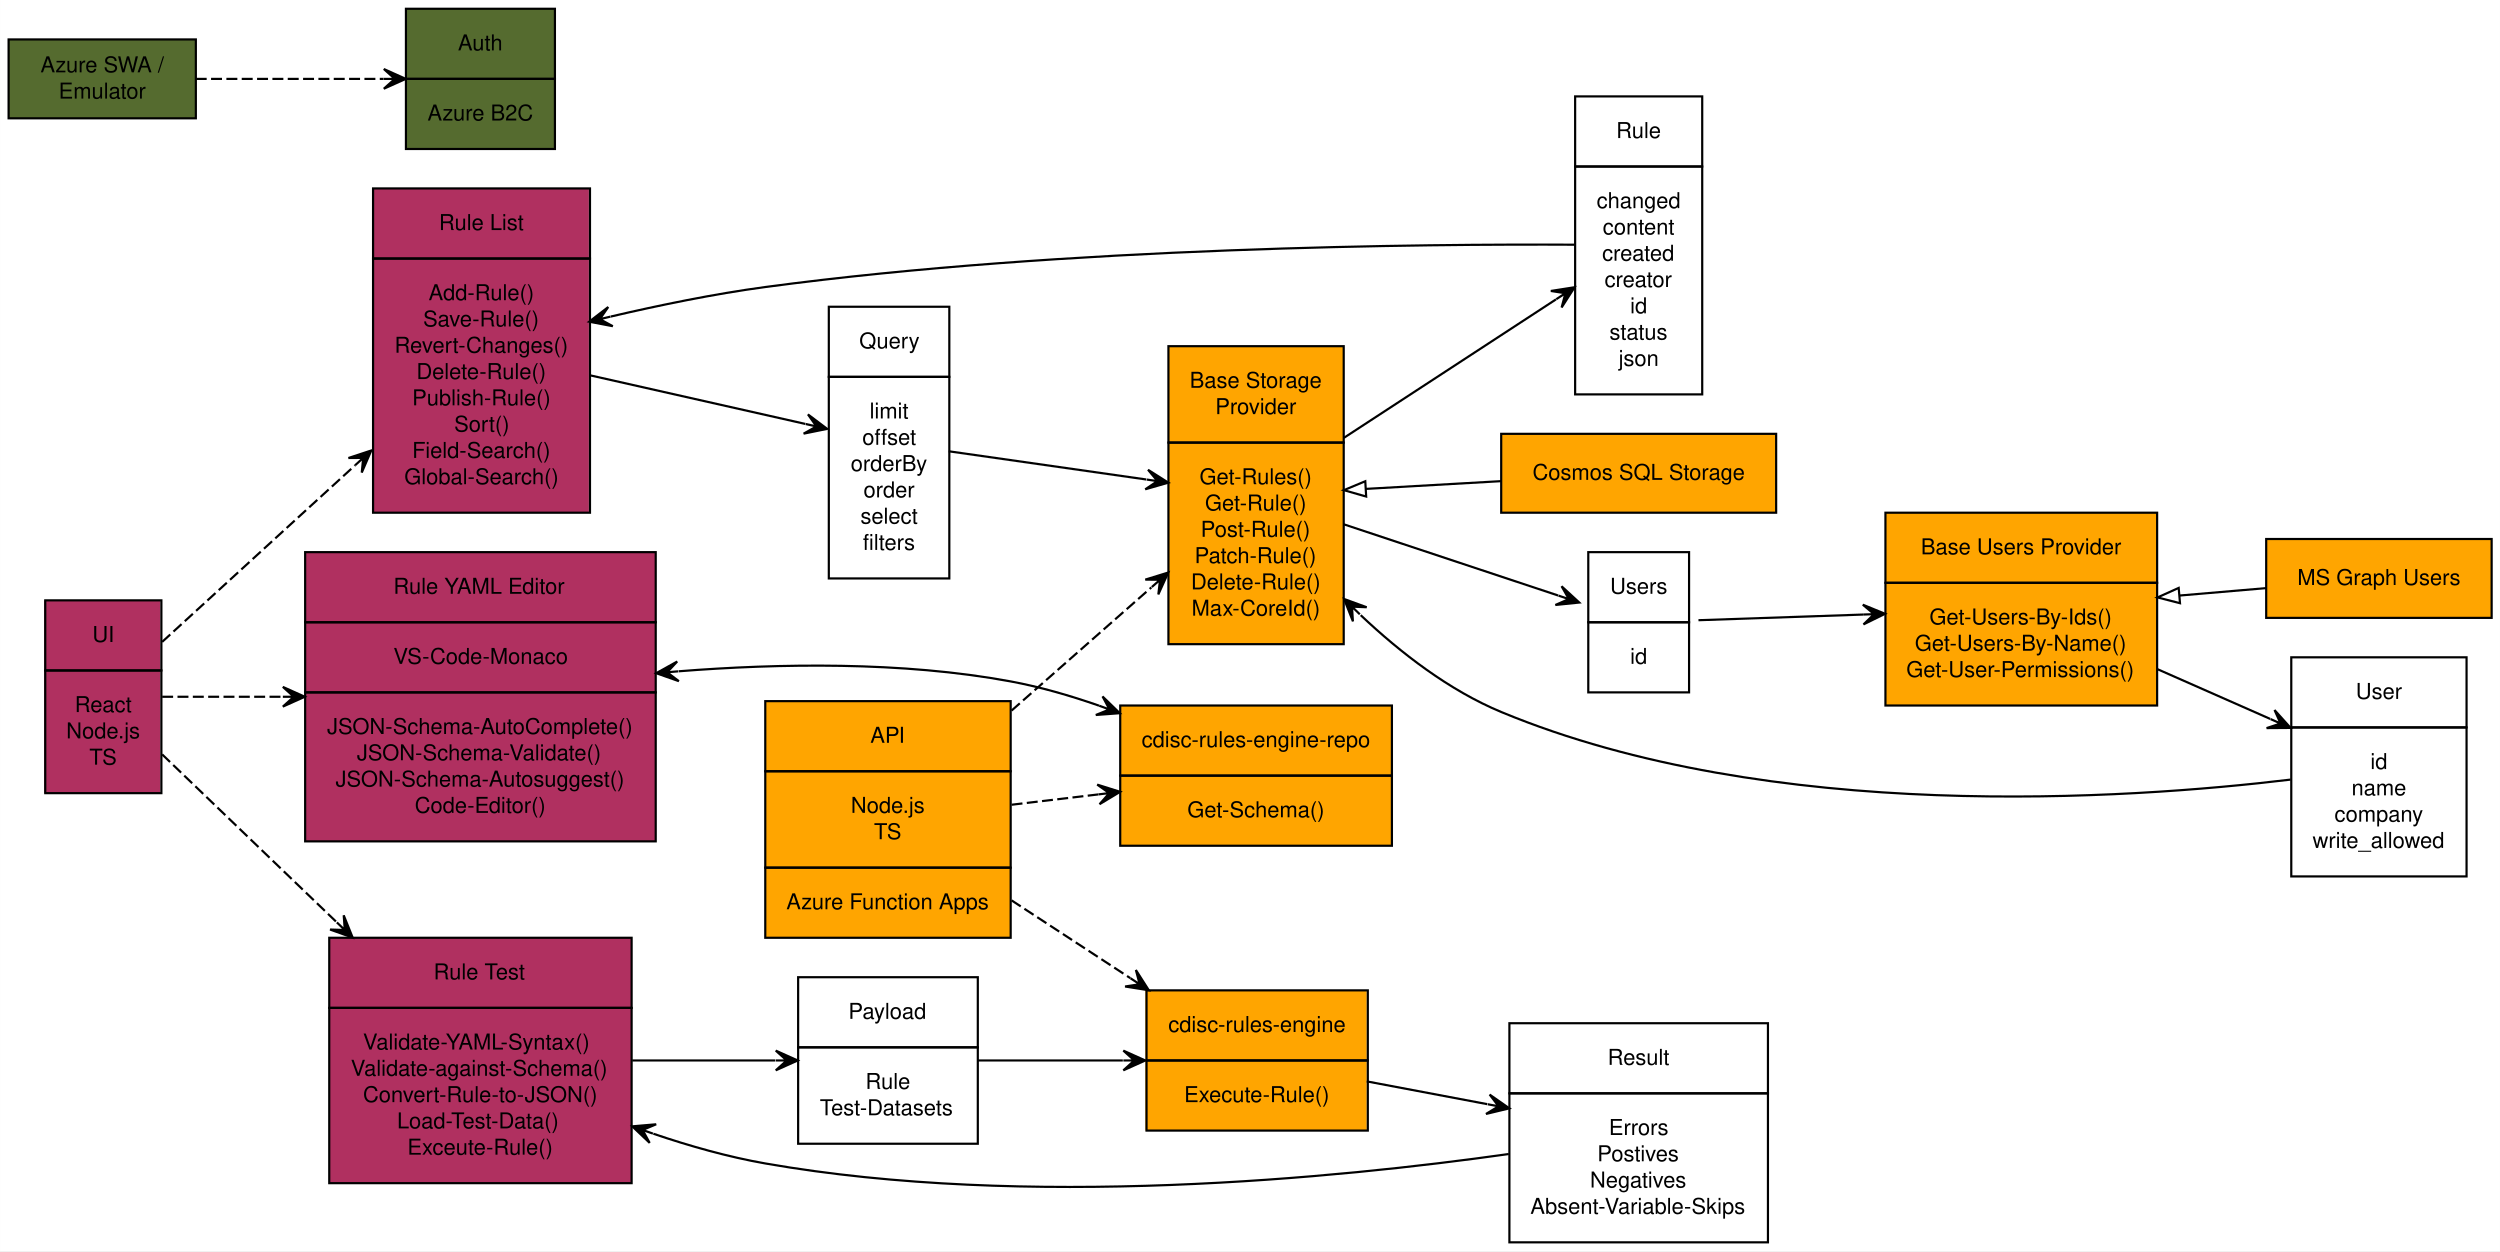
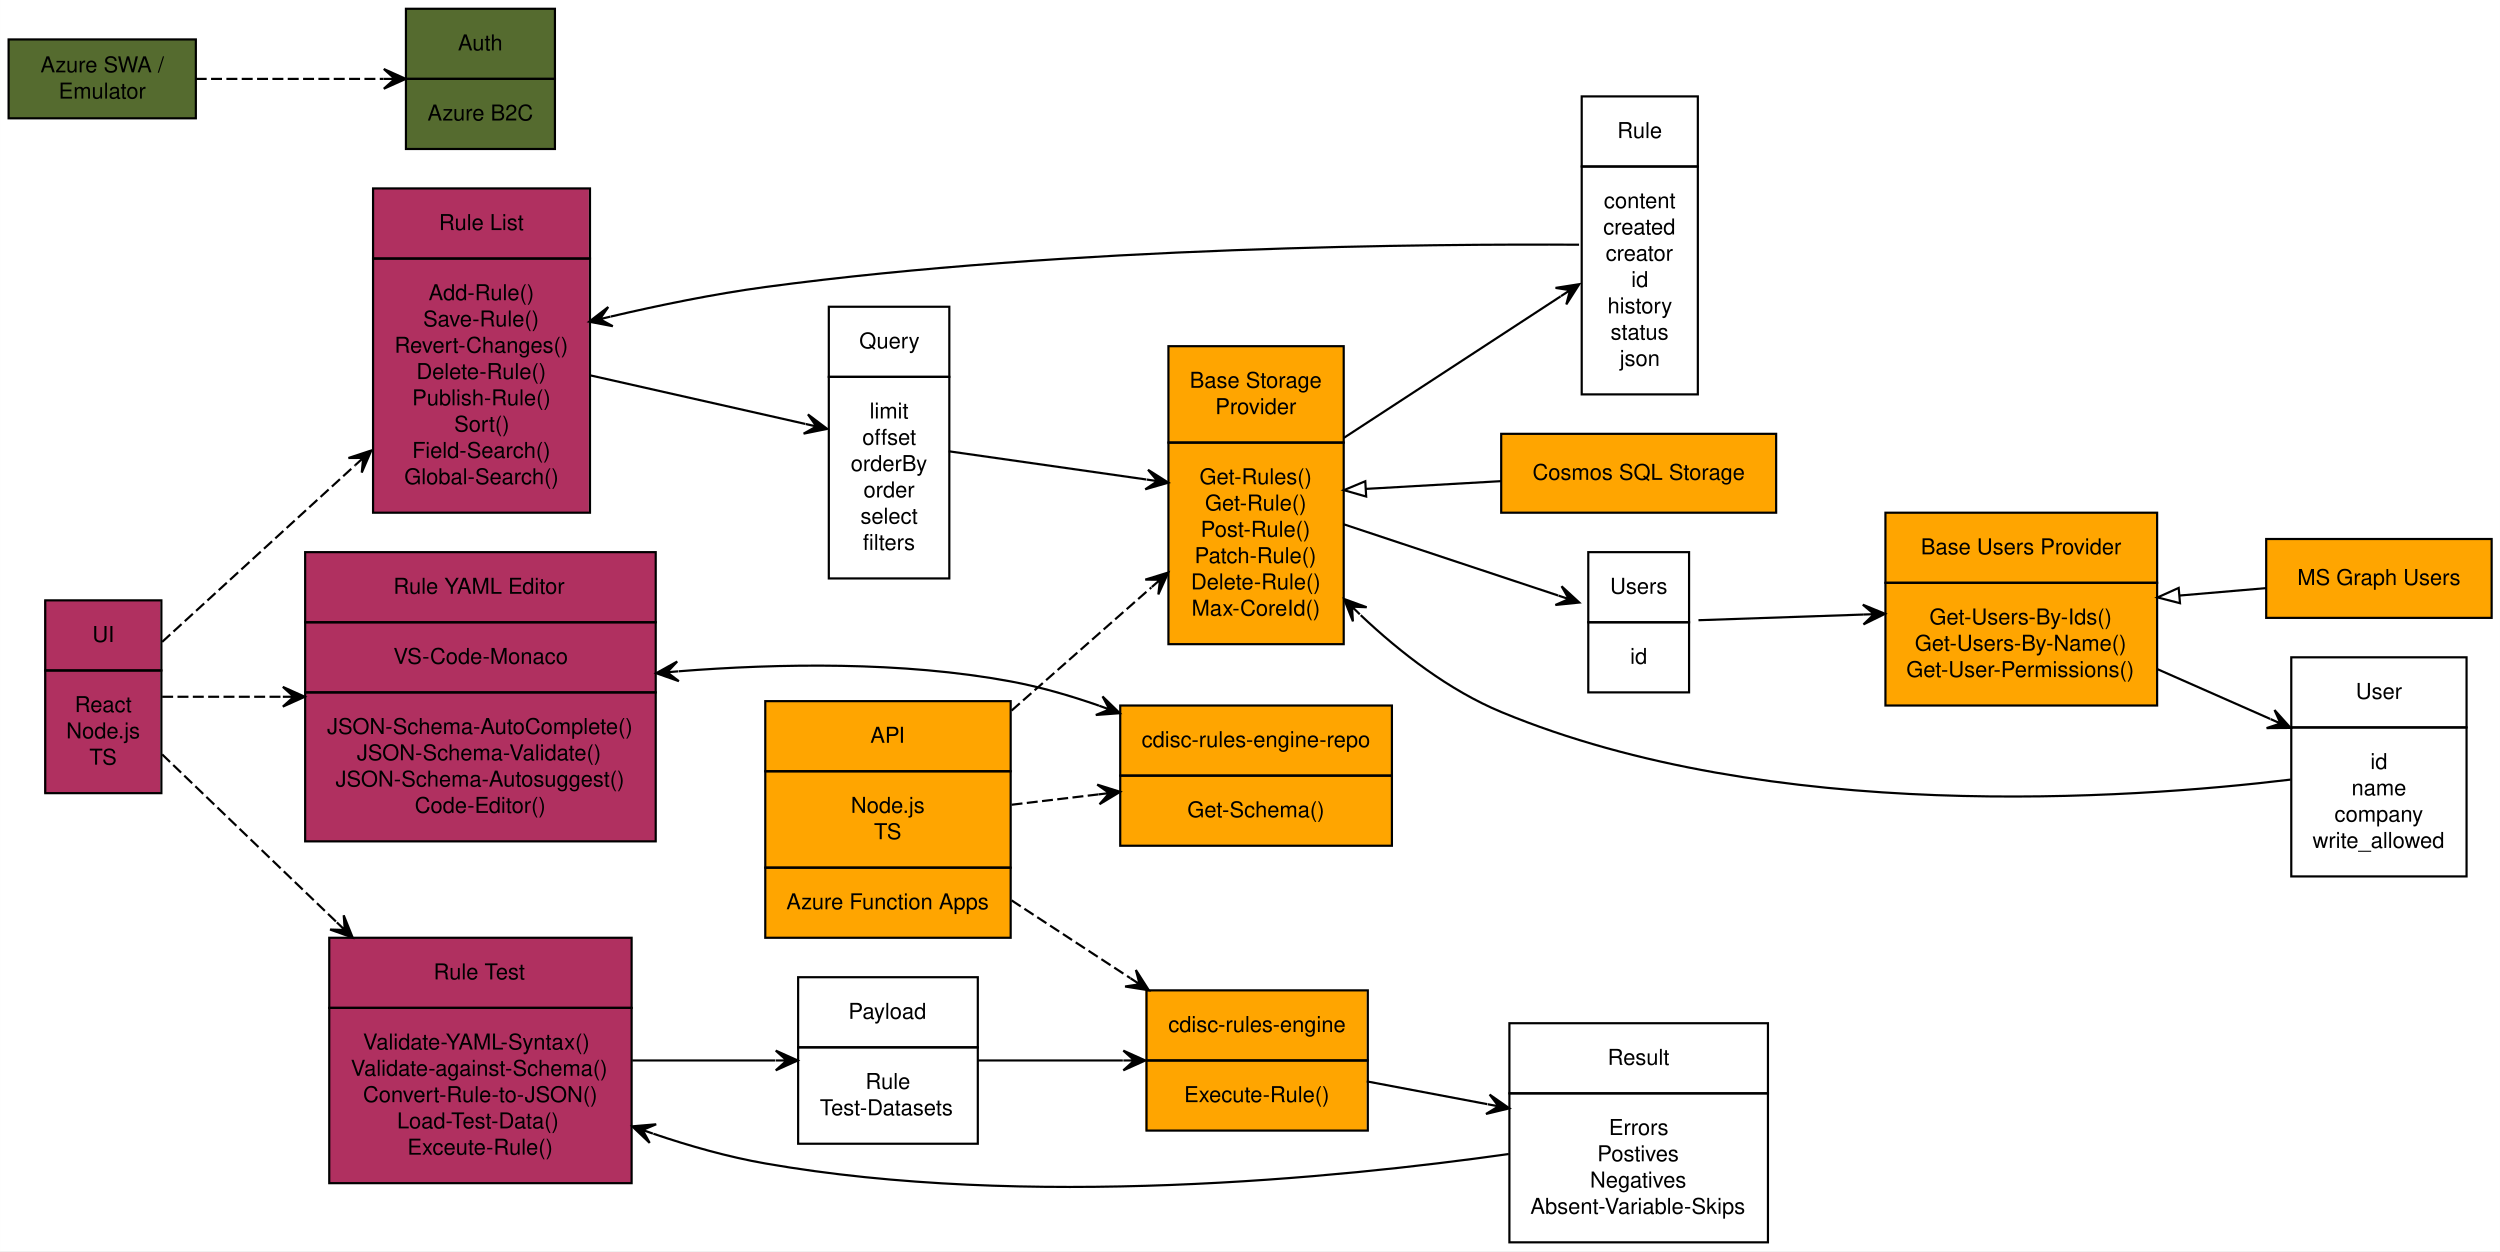
<svg xmlns="http://www.w3.org/2000/svg" width="1141pt" height="571pt" viewBox="0.00 0.00 1140.92 571.00">
  <g id="graph0" class="graph" transform="scale(1 1) rotate(0) translate(4 567)">
    <polygon fill="#ffffff" stroke="transparent" points="-4,4 -4,-567 1136.922,-567 1136.922,4 -4,4" />
    <g id="node1" class="node">
      <polygon fill="#b03060" stroke="transparent" points="16.115,-205 16.115,-293 69.115,-293 69.115,-205 16.115,-205" />
      <polygon fill="none" stroke="#000000" points="16.615,-261 16.615,-293 69.615,-293 69.615,-261 16.615,-261" />
      <text text-anchor="start" x="38.116" y="-274" font-family="Helvetica,sans-Serif" font-size="10.00" fill="#000000">UI</text>
      <polygon fill="none" stroke="#000000" points="16.615,-205 16.615,-261 69.615,-261 69.615,-205 16.615,-205" />
      <text text-anchor="start" x="30.057" y="-242" font-family="Helvetica,sans-Serif" font-size="10.00" fill="#000000">React</text>
      <text text-anchor="start" x="26.168" y="-230" font-family="Helvetica,sans-Serif" font-size="10.00" fill="#000000">Node.js</text>
      <text text-anchor="start" x="36.726" y="-218" font-family="Helvetica,sans-Serif" font-size="10.00" fill="#000000">TS</text>
    </g>
    <g id="node2" class="node">
      <polygon fill="#b03060" stroke="transparent" points="165.73,-333 165.73,-481 264.73,-481 264.73,-333 165.73,-333" />
      <polygon fill="none" stroke="#000000" points="166.23,-449 166.23,-481 265.23,-481 265.23,-449 166.23,-449" />
      <text text-anchor="start" x="196.284" y="-462" font-family="Helvetica,sans-Serif" font-size="10.00" fill="#000000">Rule List</text>
      <polygon fill="none" stroke="#000000" points="166.23,-333 166.23,-449 265.23,-449 265.23,-333 166.23,-333" />
      <text text-anchor="start" x="191.565" y="-430" font-family="Helvetica,sans-Serif" font-size="10.00" fill="#000000">Add-Rule()</text>
      <text text-anchor="start" x="189.065" y="-418" font-family="Helvetica,sans-Serif" font-size="10.00" fill="#000000">Save-Rule()</text>
      <text text-anchor="start" x="176.007" y="-406" font-family="Helvetica,sans-Serif" font-size="10.00" fill="#000000">Revert-Changes()</text>
      <text text-anchor="start" x="186.012" y="-394" font-family="Helvetica,sans-Serif" font-size="10.00" fill="#000000">Delete-Rule()</text>
      <text text-anchor="start" x="184.066" y="-382" font-family="Helvetica,sans-Serif" font-size="10.00" fill="#000000">Publish-Rule()</text>
      <text text-anchor="start" x="203.233" y="-370" font-family="Helvetica,sans-Serif" font-size="10.00" fill="#000000">Sort()</text>
      <text text-anchor="start" x="184.066" y="-358" font-family="Helvetica,sans-Serif" font-size="10.00" fill="#000000">Field-Search()</text>
      <text text-anchor="start" x="180.452" y="-346" font-family="Helvetica,sans-Serif" font-size="10.00" fill="#000000">Global-Search()</text>
    </g>
    <g id="edge1" class="edge">
      <path fill="none" stroke="#000000" stroke-dasharray="5,2" d="M69.966,-274.036C93.541,-295.614 128.356,-327.482 157.993,-354.61" />
      <polygon fill="#000000" stroke="#000000" points="165.407,-361.395 154.992,-357.963 161.718,-358.019 158.03,-354.643 158.03,-354.643 158.03,-354.643 161.718,-358.019 161.069,-351.324 165.407,-361.395 165.407,-361.395" />
    </g>
    <g id="node3" class="node">
      <polygon fill="#b03060" stroke="transparent" points="135.23,-183 135.23,-315 295.23,-315 295.23,-183 135.23,-183" />
      <polygon fill="none" stroke="#000000" points="135.23,-283 135.23,-315 295.23,-315 295.23,-283 135.23,-283" />
      <text text-anchor="start" x="175.503" y="-296" font-family="Helvetica,sans-Serif" font-size="10.00" fill="#000000">Rule YAML Editor</text>
      <polygon fill="none" stroke="#000000" points="135.23,-251 135.23,-283 295.23,-283 295.23,-251 135.23,-251" />
      <text text-anchor="start" x="175.501" y="-264" font-family="Helvetica,sans-Serif" font-size="10.00" fill="#000000">VS-Code-Monaco</text>
      <polygon fill="none" stroke="#000000" points="135.23,-183 135.23,-251 295.23,-251 295.23,-183 135.23,-183" />
      <text text-anchor="start" x="145.227" y="-232" font-family="Helvetica,sans-Serif" font-size="10.00" fill="#000000">JSON-Schema-AutoComplete()</text>
      <text text-anchor="start" x="158.84" y="-220" font-family="Helvetica,sans-Serif" font-size="10.00" fill="#000000">JSON-Schema-Validate()</text>
      <text text-anchor="start" x="149.111" y="-208" font-family="Helvetica,sans-Serif" font-size="10.00" fill="#000000">JSON-Schema-Autosuggest()</text>
      <text text-anchor="start" x="185.232" y="-196" font-family="Helvetica,sans-Serif" font-size="10.00" fill="#000000">Code-Editor()</text>
    </g>
    <g id="edge2" class="edge">
      <path fill="none" stroke="#000000" stroke-dasharray="5,2" d="M69.966,-249C85.093,-249 104.847,-249 124.892,-249" />
      <polygon fill="#000000" stroke="#000000" points="135.055,-249 125.056,-253.5 130.055,-249 125.055,-249 125.055,-249 125.055,-249 130.055,-249 125.055,-244.5 135.055,-249 135.055,-249" />
    </g>
    <g id="node4" class="node">
      <polygon fill="#b03060" stroke="transparent" points="146.23,-27 146.23,-139 284.23,-139 284.23,-27 146.23,-27" />
      <polygon fill="none" stroke="#000000" points="146.23,-107 146.23,-139 284.23,-139 284.23,-107 146.23,-107" />
      <text text-anchor="start" x="193.839" y="-120" font-family="Helvetica,sans-Serif" font-size="10.00" fill="#000000">Rule Test</text>
      <polygon fill="none" stroke="#000000" points="146.23,-27 146.23,-107 284.23,-107 284.23,-27 146.23,-27" />
      <text text-anchor="start" x="161.615" y="-88" font-family="Helvetica,sans-Serif" font-size="10.00" fill="#000000">Validate-YAML-Syntax()</text>
      <text text-anchor="start" x="156.056" y="-76" font-family="Helvetica,sans-Serif" font-size="10.00" fill="#000000">Validate-against-Schema()</text>
      <text text-anchor="start" x="161.625" y="-64" font-family="Helvetica,sans-Serif" font-size="10.00" fill="#000000">Convert-Rule-to-JSON()</text>
      <text text-anchor="start" x="177.173" y="-52" font-family="Helvetica,sans-Serif" font-size="10.00" fill="#000000">Load-Test-Data()</text>
      <text text-anchor="start" x="181.896" y="-40" font-family="Helvetica,sans-Serif" font-size="10.00" fill="#000000">Exceute-Rule()</text>
    </g>
    <g id="edge3" class="edge">
      <path fill="none" stroke="#000000" stroke-dasharray="5,2" d="M69.966,-222.697C91.347,-202.136 121.972,-172.684 149.596,-146.119" />
      <polygon fill="#000000" stroke="#000000" points="156.921,-139.074 152.833,-149.25 153.317,-142.54 149.713,-146.006 149.713,-146.006 149.713,-146.006 153.317,-142.54 146.594,-142.762 156.921,-139.074 156.921,-139.074" />
    </g>
    <g id="node16" class="node">
      <polygon fill="none" stroke="#000000" points="374.23,-395 374.23,-427 429.23,-427 429.23,-395 374.23,-395" />
      <text text-anchor="start" x="388.117" y="-408" font-family="Helvetica,sans-Serif" font-size="10.00" fill="#000000">Query</text>
      <polygon fill="none" stroke="#000000" points="374.23,-303 374.23,-395 429.23,-395 429.23,-303 374.23,-303" />
      <text text-anchor="start" x="392.848" y="-376" font-family="Helvetica,sans-Serif" font-size="10.00" fill="#000000">limit</text>
      <text text-anchor="start" x="389.502" y="-364" font-family="Helvetica,sans-Serif" font-size="10.00" fill="#000000">offset</text>
      <text text-anchor="start" x="384.228" y="-352" font-family="Helvetica,sans-Serif" font-size="10.00" fill="#000000">orderBy</text>
      <text text-anchor="start" x="390.062" y="-340" font-family="Helvetica,sans-Serif" font-size="10.00" fill="#000000">order</text>
      <text text-anchor="start" x="388.672" y="-328" font-family="Helvetica,sans-Serif" font-size="10.00" fill="#000000">select</text>
      <text text-anchor="start" x="389.788" y="-316" font-family="Helvetica,sans-Serif" font-size="10.00" fill="#000000">filters</text>
    </g>
    <g id="edge14" class="edge">
      <path fill="none" stroke="#000000" d="M265.075,-395.745C296.031,-388.755 335.183,-379.914 363.549,-373.509" />
      <polygon fill="#000000" stroke="#000000" points="373.477,-371.267 364.713,-377.859 368.599,-372.368 363.722,-373.47 363.722,-373.47 363.722,-373.47 368.599,-372.368 362.731,-369.08 373.477,-371.267 373.477,-371.267" />
    </g>
    <g id="node7" class="node">
      <polygon fill="#ffa500" stroke="transparent" points="507.23,-181 507.23,-245 631.23,-245 631.23,-181 507.23,-181" />
      <polygon fill="none" stroke="#000000" points="507.23,-213 507.23,-245 631.23,-245 631.23,-213 507.23,-213" />
      <text text-anchor="start" x="517.005" y="-226" font-family="Helvetica,sans-Serif" font-size="10.00" fill="#000000">cdisc-rules-engine-repo</text>
      <polygon fill="none" stroke="#000000" points="507.23,-181 507.23,-213 631.23,-213 631.23,-181 507.23,-181" />
      <text text-anchor="start" x="537.841" y="-194" font-family="Helvetica,sans-Serif" font-size="10.00" fill="#000000">Get-Schema()</text>
    </g>
    <g id="edge4" class="edge">
      <path fill="none" stroke="#000000" d="M305.65,-260.618C351.43,-264.231 407.666,-265.188 457.23,-256 470.578,-253.526 484.39,-249.524 497.564,-244.933" />
      <polygon fill="#000000" stroke="#000000" points="295.45,-259.755 305.794,-256.114 300.432,-260.177 305.415,-260.598 305.415,-260.598 305.415,-260.598 300.432,-260.177 305.036,-265.082 295.45,-259.755 295.45,-259.755" />
      <polygon fill="#000000" stroke="#000000" points="507.028,-241.499 499.162,-249.14 502.327,-243.204 497.627,-244.91 497.627,-244.91 497.627,-244.91 502.327,-243.204 496.092,-240.679 507.028,-241.499 507.028,-241.499" />
    </g>
    <g id="node14" class="node">
      <polygon fill="none" stroke="#000000" points="360.23,-89 360.23,-121 442.23,-121 442.23,-89 360.23,-89" />
      <text text-anchor="start" x="383.168" y="-102" font-family="Helvetica,sans-Serif" font-size="10.00" fill="#000000">Payload</text>
      <polygon fill="none" stroke="#000000" points="360.23,-45 360.23,-89 442.23,-89 442.23,-45 360.23,-45" />
      <text text-anchor="start" x="390.952" y="-70" font-family="Helvetica,sans-Serif" font-size="10.00" fill="#000000">Rule</text>
      <text text-anchor="start" x="370.115" y="-58" font-family="Helvetica,sans-Serif" font-size="10.00" fill="#000000">Test-Datasets</text>
    </g>
    <g id="edge10" class="edge">
      <path fill="none" stroke="#000000" d="M284.49,-83C306.126,-83 329.601,-83 349.786,-83" />
      <polygon fill="#000000" stroke="#000000" points="360.015,-83 350.015,-87.5 355.015,-83 350.015,-83 350.015,-83 350.015,-83 355.015,-83 350.015,-78.5 360.015,-83 360.015,-83" />
    </g>
    <g id="node5" class="node">
      <polygon fill="#ffa500" stroke="transparent" points="345.23,-139 345.23,-247 457.23,-247 457.23,-139 345.23,-139" />
      <polygon fill="none" stroke="#000000" points="345.23,-215 345.23,-247 457.23,-247 457.23,-215 345.23,-215" />
      <text text-anchor="start" x="393.171" y="-228" font-family="Helvetica,sans-Serif" font-size="10.00" fill="#000000">API</text>
      <polygon fill="none" stroke="#000000" points="345.23,-171 345.23,-215 457.23,-215 457.23,-171 345.23,-171" />
      <text text-anchor="start" x="384.283" y="-196" font-family="Helvetica,sans-Serif" font-size="10.00" fill="#000000">Node.js</text>
      <text text-anchor="start" x="394.841" y="-184" font-family="Helvetica,sans-Serif" font-size="10.00" fill="#000000">TS</text>
      <polygon fill="none" stroke="#000000" points="345.23,-139 345.23,-171 457.23,-171 457.23,-139 345.23,-139" />
      <text text-anchor="start" x="354.828" y="-152" font-family="Helvetica,sans-Serif" font-size="10.00" fill="#000000">Azure Function Apps</text>
    </g>
    <g id="node6" class="node">
      <polygon fill="#ffa500" stroke="transparent" points="518.73,-51 518.73,-115 619.73,-115 619.73,-51 518.73,-51" />
      <polygon fill="none" stroke="#000000" points="519.23,-83 519.23,-115 620.23,-115 620.23,-83 519.23,-83" />
      <text text-anchor="start" x="529.172" y="-96" font-family="Helvetica,sans-Serif" font-size="10.00" fill="#000000">cdisc-rules-engine</text>
      <polygon fill="none" stroke="#000000" points="519.23,-51 519.23,-83 620.23,-83 620.23,-51 519.23,-51" />
      <text text-anchor="start" x="536.396" y="-64" font-family="Helvetica,sans-Serif" font-size="10.00" fill="#000000">Execute-Rule()</text>
    </g>
    <g id="edge5" class="edge">
      <path fill="none" stroke="#000000" stroke-dasharray="5,2" d="M457.639,-156.066C475.088,-144.641 494.323,-132.046 511.838,-120.578" />
      <polygon fill="#000000" stroke="#000000" points="520.282,-115.049 514.381,-124.292 516.099,-117.788 511.916,-120.527 511.916,-120.527 511.916,-120.527 516.099,-117.788 509.451,-116.762 520.282,-115.049 520.282,-115.049" />
    </g>
    <g id="edge6" class="edge">
      <path fill="none" stroke="#000000" stroke-dasharray="5,2" d="M457.639,-199.715C470.324,-201.226 483.954,-202.848 497.181,-204.423" />
      <polygon fill="#000000" stroke="#000000" points="507.194,-205.615 496.732,-208.901 502.229,-205.024 497.264,-204.433 497.264,-204.433 497.264,-204.433 502.229,-205.024 497.796,-199.964 507.194,-205.615 507.194,-205.615" />
    </g>
    <g id="node8" class="node">
      <polygon fill="#ffa500" stroke="transparent" points="529.23,-273 529.23,-409 609.23,-409 609.23,-273 529.23,-273" />
      <polygon fill="none" stroke="#000000" points="529.23,-365 529.23,-409 609.23,-409 609.23,-365 529.23,-365" />
      <text text-anchor="start" x="538.941" y="-390" font-family="Helvetica,sans-Serif" font-size="10.00" fill="#000000">Base Storage</text>
      <text text-anchor="start" x="550.619" y="-378" font-family="Helvetica,sans-Serif" font-size="10.00" fill="#000000">Provider</text>
      <polygon fill="none" stroke="#000000" points="529.23,-273 529.23,-365 609.23,-365 609.23,-273 529.23,-273" />
      <text text-anchor="start" x="543.4" y="-346" font-family="Helvetica,sans-Serif" font-size="10.00" fill="#000000">Get-Rules()</text>
      <text text-anchor="start" x="545.9" y="-334" font-family="Helvetica,sans-Serif" font-size="10.00" fill="#000000">Get-Rule()</text>
      <text text-anchor="start" x="543.955" y="-322" font-family="Helvetica,sans-Serif" font-size="10.00" fill="#000000">Post-Rule()</text>
      <text text-anchor="start" x="541.176" y="-310" font-family="Helvetica,sans-Serif" font-size="10.00" fill="#000000">Patch-Rule()</text>
      <text text-anchor="start" x="539.511" y="-298" font-family="Helvetica,sans-Serif" font-size="10.00" fill="#000000">Delete-Rule()</text>
      <text text-anchor="start" x="539.79" y="-286" font-family="Helvetica,sans-Serif" font-size="10.00" fill="#000000">Max-CoreId()</text>
    </g>
    <g id="edge7" class="edge">
      <path fill="none" stroke="#000000" stroke-dasharray="5,2" d="M457.639,-242.694C478.341,-260.931 501.557,-281.384 521.431,-298.891" />
      <polygon fill="#000000" stroke="#000000" points="529.155,-305.696 518.677,-302.462 525.403,-302.391 521.651,-299.085 521.651,-299.085 521.651,-299.085 525.403,-302.391 524.626,-295.709 529.155,-305.696 529.155,-305.696" />
    </g>
    <g id="node15" class="node">
      <polygon fill="none" stroke="#000000" points="684.852,-68 684.852,-100 802.852,-100 802.852,-68 684.852,-68" />
      <text text-anchor="start" x="729.684" y="-81" font-family="Helvetica,sans-Serif" font-size="10.00" fill="#000000">Result</text>
      <polygon fill="none" stroke="#000000" points="684.852,0 684.852,-68 802.852,-68 802.852,0 684.852,0" />
      <text text-anchor="start" x="730.245" y="-49" font-family="Helvetica,sans-Serif" font-size="10.00" fill="#000000">Errors</text>
      <text text-anchor="start" x="724.96" y="-37" font-family="Helvetica,sans-Serif" font-size="10.00" fill="#000000">Postives</text>
      <text text-anchor="start" x="721.625" y="-25" font-family="Helvetica,sans-Serif" font-size="10.00" fill="#000000">Negatives</text>
      <text text-anchor="start" x="694.401" y="-13" font-family="Helvetica,sans-Serif" font-size="10.00" fill="#000000">Absent-Variable-Skips</text>
    </g>
    <g id="edge12" class="edge">
      <path fill="none" stroke="#000000" d="M619.738,-73.455C636.906,-70.211 656.397,-66.527 674.763,-63.056" />
      <polygon fill="#000000" stroke="#000000" points="684.828,-61.154 675.838,-67.433 679.915,-62.083 675.002,-63.011 675.002,-63.011 675.002,-63.011 679.915,-62.083 674.166,-58.59 684.828,-61.154 684.828,-61.154" />
    </g>
    <g id="node9" class="node">
      <polygon fill="#ffa500" stroke="#000000" points="806.596,-369 681.108,-369 681.108,-333 806.596,-333 806.596,-369" />
      <text text-anchor="middle" x="743.852" y="-348" font-family="Helvetica,sans-Serif" font-size="10.00" fill="#000000">Cosmos SQL Storage</text>
    </g>
    <g id="edge8" class="edge">
      <path fill="none" stroke="#000000" d="M619.346,-343.87C638.577,-344.971 660.769,-346.242 681.044,-347.403" />
      <polygon fill="none" stroke="#000000" points="619.476,-340.372 609.292,-343.294 619.075,-347.36 619.476,-340.372" />
    </g>
    <g id="node17" class="node">
-       <polygon fill="none" stroke="#000000" points="714.852,-491 714.852,-523 772.852,-523 772.852,-491 714.852,-491" />
-       <text text-anchor="start" x="733.574" y="-504" font-family="Helvetica,sans-Serif" font-size="10.00" fill="#000000">Rule</text>
-       <polygon fill="none" stroke="#000000" points="714.852,-387 714.852,-491 772.852,-491 772.852,-387 714.852,-387" />
-       <text text-anchor="start" x="724.675" y="-472" font-family="Helvetica,sans-Serif" font-size="10.00" fill="#000000">changed</text>
-       <text text-anchor="start" x="727.455" y="-460" font-family="Helvetica,sans-Serif" font-size="10.00" fill="#000000">content</text>
-       <text text-anchor="start" x="727.18" y="-448" font-family="Helvetica,sans-Serif" font-size="10.00" fill="#000000">created</text>
-       <text text-anchor="start" x="728.295" y="-436" font-family="Helvetica,sans-Serif" font-size="10.00" fill="#000000">creator</text>
-       <text text-anchor="start" x="739.963" y="-424" font-family="Helvetica,sans-Serif" font-size="10.00" fill="#000000">id</text>
-       <text text-anchor="start" x="730.514" y="-412" font-family="Helvetica,sans-Serif" font-size="10.00" fill="#000000">status</text>
-       <text text-anchor="start" x="734.683" y="-400" font-family="Helvetica,sans-Serif" font-size="10.00" fill="#000000">json</text>
+       <polygon fill="none" stroke="#000000" points="717.852,-491 717.852,-523 770.852,-523 770.852,-491 717.852,-491" />
+       <text text-anchor="start" x="734.074" y="-504" font-family="Helvetica,sans-Serif" font-size="10.00" fill="#000000">Rule</text>
+       <polygon fill="none" stroke="#000000" points="717.852,-387 717.852,-491 770.852,-491 770.852,-387 717.852,-387" />
+       <text text-anchor="start" x="727.955" y="-472" font-family="Helvetica,sans-Serif" font-size="10.00" fill="#000000">content</text>
+       <text text-anchor="start" x="727.68" y="-460" font-family="Helvetica,sans-Serif" font-size="10.00" fill="#000000">created</text>
+       <text text-anchor="start" x="728.795" y="-448" font-family="Helvetica,sans-Serif" font-size="10.00" fill="#000000">creator</text>
+       <text text-anchor="start" x="740.463" y="-436" font-family="Helvetica,sans-Serif" font-size="10.00" fill="#000000">id</text>
+       <text text-anchor="start" x="729.63" y="-424" font-family="Helvetica,sans-Serif" font-size="10.00" fill="#000000">history</text>
+       <text text-anchor="start" x="731.014" y="-412" font-family="Helvetica,sans-Serif" font-size="10.00" fill="#000000">status</text>
+       <text text-anchor="start" x="735.183" y="-400" font-family="Helvetica,sans-Serif" font-size="10.00" fill="#000000">json</text>
    </g>
    <g id="edge16" class="edge">
-       <path fill="none" stroke="#000000" d="M609.292,-367.154C638.401,-386.158 677.538,-411.708 706.098,-430.353" />
-       <polygon fill="#000000" stroke="#000000" points="714.599,-435.902 703.765,-434.204 710.412,-433.169 706.225,-430.436 706.225,-430.436 706.225,-430.436 710.412,-433.169 708.685,-426.668 714.599,-435.902 714.599,-435.902" />
+       <path fill="none" stroke="#000000" d="M609.292,-367.154C639.131,-386.634 679.507,-412.993 708.226,-431.742" />
+       <polygon fill="#000000" stroke="#000000" points="716.74,-437.3 705.907,-435.602 712.553,-434.567 708.367,-431.834 708.367,-431.834 708.367,-431.834 712.553,-434.567 710.827,-428.066 716.74,-437.3 716.74,-437.3" />
    </g>
    <g id="node18" class="node">
      <polygon fill="none" stroke="#000000" points="720.852,-283 720.852,-315 766.852,-315 766.852,-283 720.852,-283" />
      <text text-anchor="start" x="730.798" y="-296" font-family="Helvetica,sans-Serif" font-size="10.00" fill="#000000">Users</text>
      <polygon fill="none" stroke="#000000" points="720.852,-251 720.852,-283 766.852,-283 766.852,-251 720.852,-251" />
      <text text-anchor="start" x="739.963" y="-264" font-family="Helvetica,sans-Serif" font-size="10.00" fill="#000000">id</text>
    </g>
    <g id="edge18" class="edge">
      <path fill="none" stroke="#000000" d="M609.292,-327.694C638.745,-317.911 678.465,-304.718 707.106,-295.205" />
      <polygon fill="#000000" stroke="#000000" points="716.74,-292.005 708.668,-299.428 711.995,-293.581 707.25,-295.157 707.25,-295.157 707.25,-295.157 711.995,-293.581 705.832,-290.887 716.74,-292.005 716.74,-292.005" />
    </g>
    <g id="node10" class="node">
      <polygon fill="#ffa500" stroke="transparent" points="856.474,-245 856.474,-333 980.474,-333 980.474,-245 856.474,-245" />
      <polygon fill="none" stroke="#000000" points="856.474,-301 856.474,-333 980.474,-333 980.474,-301 856.474,-301" />
      <text text-anchor="start" x="872.636" y="-314" font-family="Helvetica,sans-Serif" font-size="10.00" fill="#000000">Base Users Provider</text>
      <polygon fill="none" stroke="#000000" points="856.474,-245 856.474,-301 980.474,-301 980.474,-245 856.474,-245" />
      <text text-anchor="start" x="876.536" y="-282" font-family="Helvetica,sans-Serif" font-size="10.00" fill="#000000">Get-Users-By-Ids()</text>
      <text text-anchor="start" x="869.872" y="-270" font-family="Helvetica,sans-Serif" font-size="10.00" fill="#000000">Get-Users-By-Name()</text>
      <text text-anchor="start" x="865.983" y="-258" font-family="Helvetica,sans-Serif" font-size="10.00" fill="#000000">Get-User-Permissions()</text>
    </g>
    <g id="node11" class="node">
      <polygon fill="#ffa500" stroke="#000000" points="1133.147,-321 1030.249,-321 1030.249,-285 1133.147,-285 1133.147,-321" />
      <text text-anchor="middle" x="1081.698" y="-300" font-family="Helvetica,sans-Serif" font-size="10.00" fill="#000000">MS Graph Users</text>
    </g>
    <g id="edge22" class="edge">
      <path fill="none" stroke="#000000" d="M990.753,-295.2C1004.085,-296.343 1017.753,-297.515 1030.31,-298.592" />
      <polygon fill="none" stroke="#000000" points="990.91,-291.7 980.648,-294.333 990.312,-298.675 990.91,-291.7" />
    </g>
    <g id="node19" class="node">
      <polygon fill="none" stroke="#000000" points="1041.698,-235 1041.698,-267 1121.698,-267 1121.698,-235 1041.698,-235" />
      <text text-anchor="start" x="1071.145" y="-248" font-family="Helvetica,sans-Serif" font-size="10.00" fill="#000000">User</text>
      <polygon fill="none" stroke="#000000" points="1041.698,-167 1041.698,-235 1121.698,-235 1121.698,-167 1041.698,-167" />
      <text text-anchor="start" x="1077.809" y="-216" font-family="Helvetica,sans-Serif" font-size="10.00" fill="#000000">id</text>
      <text text-anchor="start" x="1069.195" y="-204" font-family="Helvetica,sans-Serif" font-size="10.00" fill="#000000">name</text>
      <text text-anchor="start" x="1061.416" y="-192" font-family="Helvetica,sans-Serif" font-size="10.00" fill="#000000">company</text>
      <text text-anchor="start" x="1051.419" y="-180" font-family="Helvetica,sans-Serif" font-size="10.00" fill="#000000">write_allowed</text>
    </g>
    <g id="edge20" class="edge">
      <path fill="none" stroke="#000000" d="M980.648,-261.575C997.668,-254.067 1015.886,-246.03 1032.1,-238.878" />
      <polygon fill="#000000" stroke="#000000" points="1041.391,-234.78 1034.058,-242.933 1036.817,-236.798 1032.242,-238.816 1032.242,-238.816 1032.242,-238.816 1036.817,-236.798 1030.426,-234.698 1041.391,-234.78 1041.391,-234.78" />
    </g>
    <g id="node12" class="node">
      <polygon fill="#556b2f" stroke="#000000" points="85.345,-549 -.115,-549 -.115,-513 85.345,-513 85.345,-549" />
      <text text-anchor="middle" x="42.615" y="-534" font-family="Helvetica,sans-Serif" font-size="10.00" fill="#000000">Azure SWA /</text>
      <text text-anchor="middle" x="42.615" y="-522" font-family="Helvetica,sans-Serif" font-size="10.00" fill="#000000">Emulator</text>
    </g>
    <g id="node13" class="node">
      <polygon fill="#556b2f" stroke="transparent" points="181.23,-499 181.23,-563 249.23,-563 249.23,-499 181.23,-499" />
      <polygon fill="none" stroke="#000000" points="181.23,-531 181.23,-563 249.23,-563 249.23,-531 181.23,-531" />
      <text text-anchor="start" x="204.947" y="-544" font-family="Helvetica,sans-Serif" font-size="10.00" fill="#000000">Auth</text>
      <polygon fill="none" stroke="#000000" points="181.23,-499 181.23,-531 249.23,-531 249.23,-499 181.23,-499" />
      <text text-anchor="start" x="191.059" y="-512" font-family="Helvetica,sans-Serif" font-size="10.00" fill="#000000">Azure B2C</text>
    </g>
    <g id="edge9" class="edge">
      <path fill="none" stroke="#000000" stroke-dasharray="5,2" d="M85.284,-531C111.372,-531 144.68,-531 171.042,-531" />
      <polygon fill="#000000" stroke="#000000" points="181.14,-531 171.14,-535.5 176.14,-531 171.14,-531 171.14,-531 171.14,-531 176.14,-531 171.14,-526.5 181.14,-531 181.14,-531" />
    </g>
    <g id="edge11" class="edge">
      <path fill="none" stroke="#000000" d="M442.327,-83C462.202,-83 486.457,-83 508.418,-83" />
      <polygon fill="#000000" stroke="#000000" points="518.653,-83 508.653,-87.5 513.653,-83 508.653,-83 508.653,-83 508.653,-83 513.653,-83 508.653,-78.5 518.653,-83 518.653,-83" />
    </g>
    <g id="edge13" class="edge">
      <path fill="none" stroke="#000000" d="M684.562,-40.305C606.228,-29.226 464.254,-15.145 345.23,-36 328.334,-38.96 310.74,-43.931 294.154,-49.559" />
      <polygon fill="#000000" stroke="#000000" points="284.517,-52.939 292.465,-45.383 289.236,-51.284 293.954,-49.629 293.954,-49.629 293.954,-49.629 289.236,-51.284 295.443,-53.876 284.517,-52.939 284.517,-52.939" />
    </g>
    <g id="edge15" class="edge">
      <path fill="none" stroke="#000000" d="M428.972,-361.037C453.398,-357.547 489.572,-352.38 519.064,-348.167" />
      <polygon fill="#000000" stroke="#000000" points="529.187,-346.721 519.923,-352.59 524.237,-347.428 519.287,-348.135 519.287,-348.135 519.287,-348.135 524.237,-347.428 518.651,-343.68 529.187,-346.721 529.187,-346.721" />
    </g>
    <g id="edge17" class="edge">
-       <path fill="none" stroke="#000000" d="M714.688,-455.319C648.613,-455.669 482.564,-454.452 345.23,-436 321.977,-432.876 296.735,-427.673 274.734,-422.529" />
+       <path fill="none" stroke="#000000" d="M716.64,-455.308C651.937,-455.692 483.937,-454.636 345.23,-436 321.977,-432.876 296.735,-427.673 274.734,-422.529" />
      <polygon fill="#000000" stroke="#000000" points="264.872,-420.178 275.644,-418.12 269.736,-421.338 274.6,-422.498 274.6,-422.498 274.6,-422.498 269.736,-421.338 273.556,-426.875 264.872,-420.178 264.872,-420.178" />
    </g>
    <g id="edge19" class="edge">
      <path fill="none" stroke="#000000" d="M771.137,-283.938C791.295,-284.63 819.727,-285.607 846.246,-286.518" />
      <polygon fill="#000000" stroke="#000000" points="856.294,-286.863 846.145,-291.017 851.297,-286.692 846.3,-286.52 846.3,-286.52 846.3,-286.52 851.297,-286.692 846.455,-282.023 856.294,-286.863 856.294,-286.863" />
    </g>
    <g id="edge21" class="edge">
      <path fill="none" stroke="#000000" d="M1041.418,-211.195C966.99,-202.231 804.295,-190.966 681.23,-242 657.423,-251.873 635.231,-268.985 616.985,-286.233" />
      <polygon fill="#000000" stroke="#000000" points="609.413,-293.613 613.433,-283.411 612.994,-290.123 616.574,-286.633 616.574,-286.633 616.574,-286.633 612.994,-290.123 619.715,-289.856 609.413,-293.613 609.413,-293.613" />
    </g>
  </g>
</svg>
